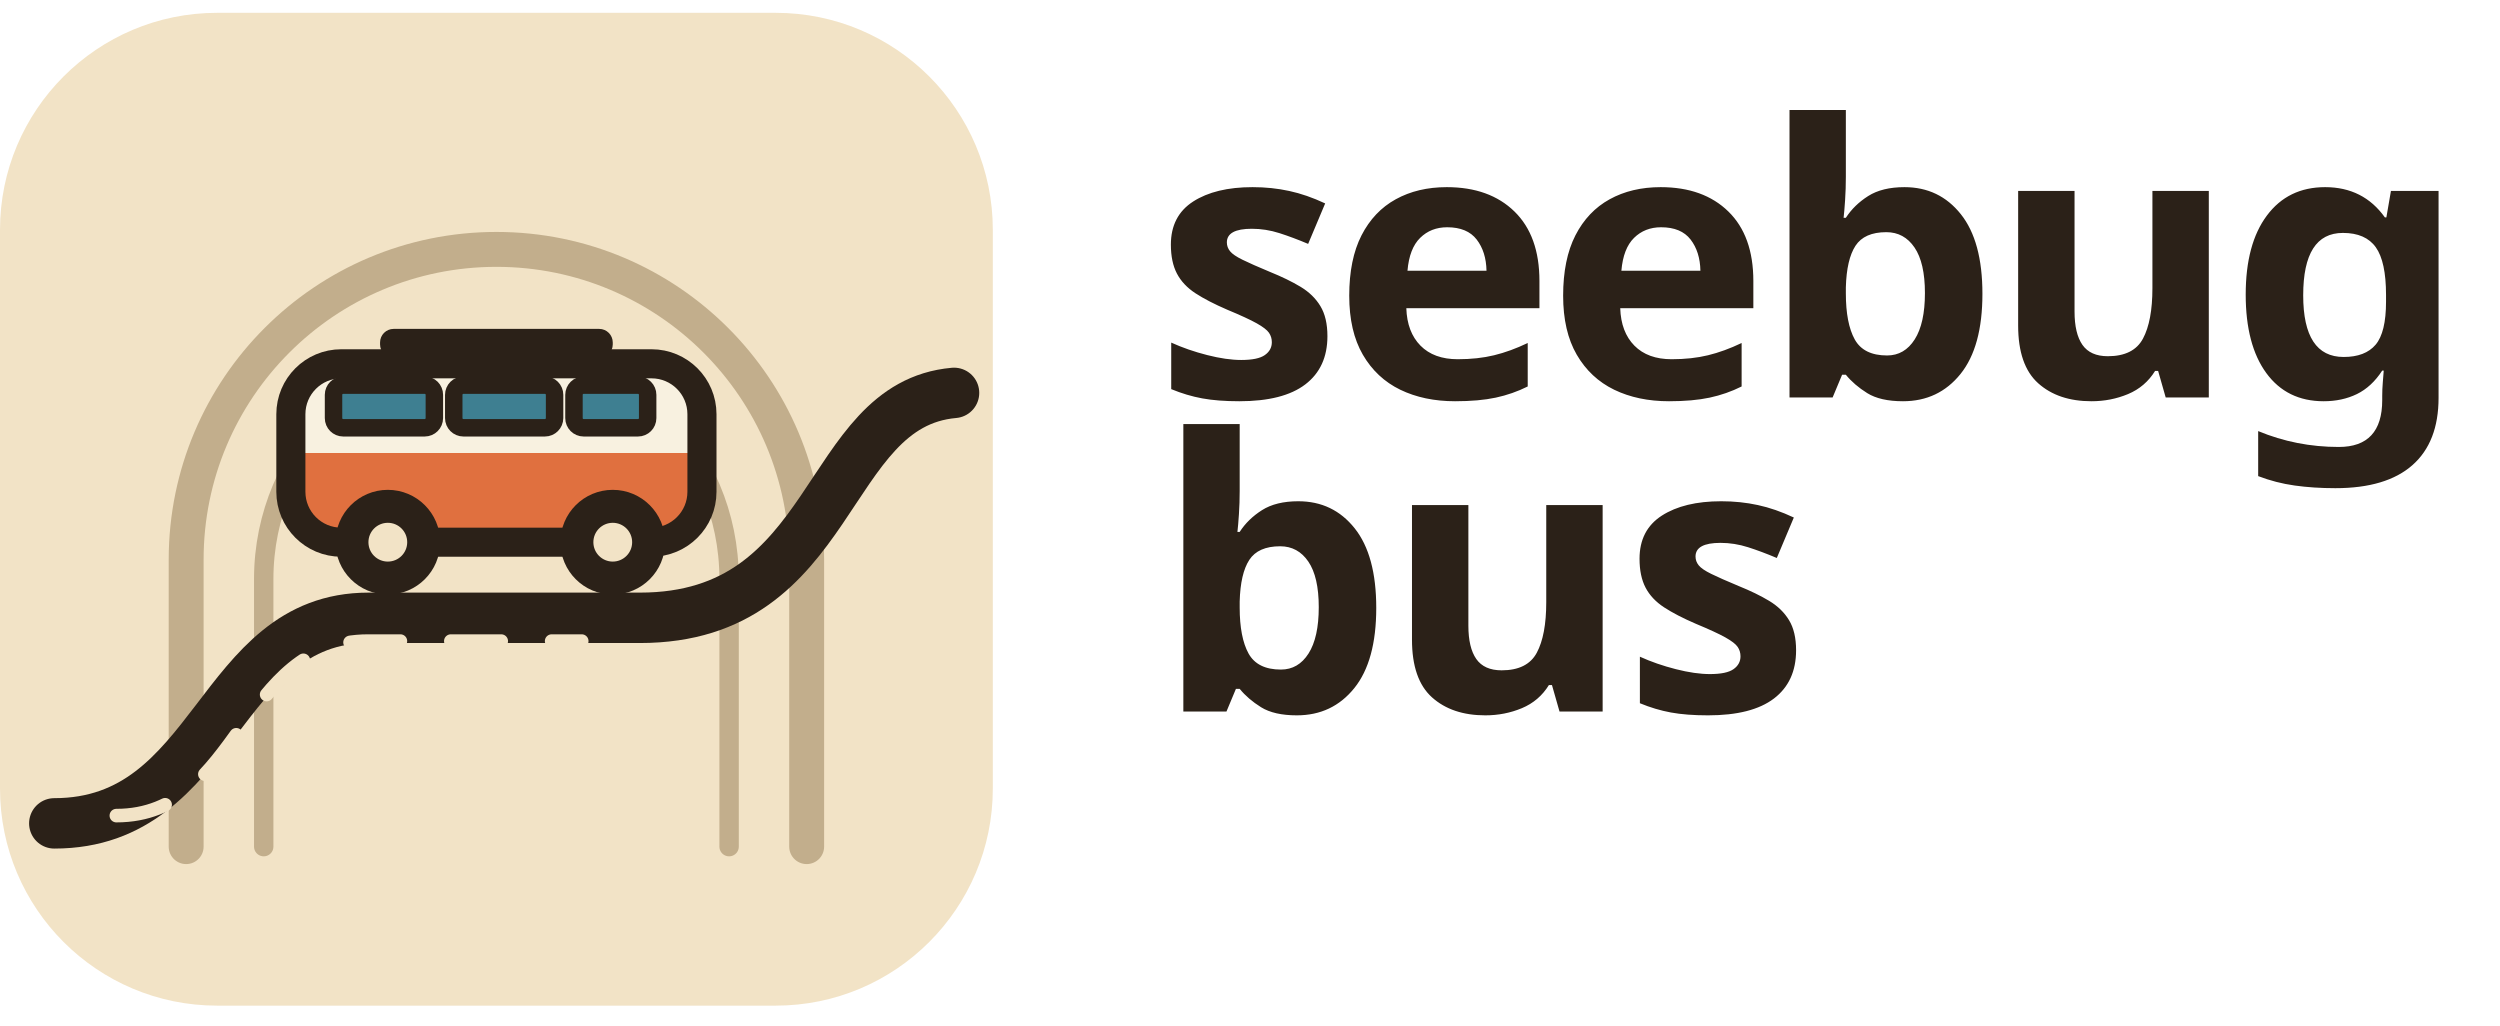
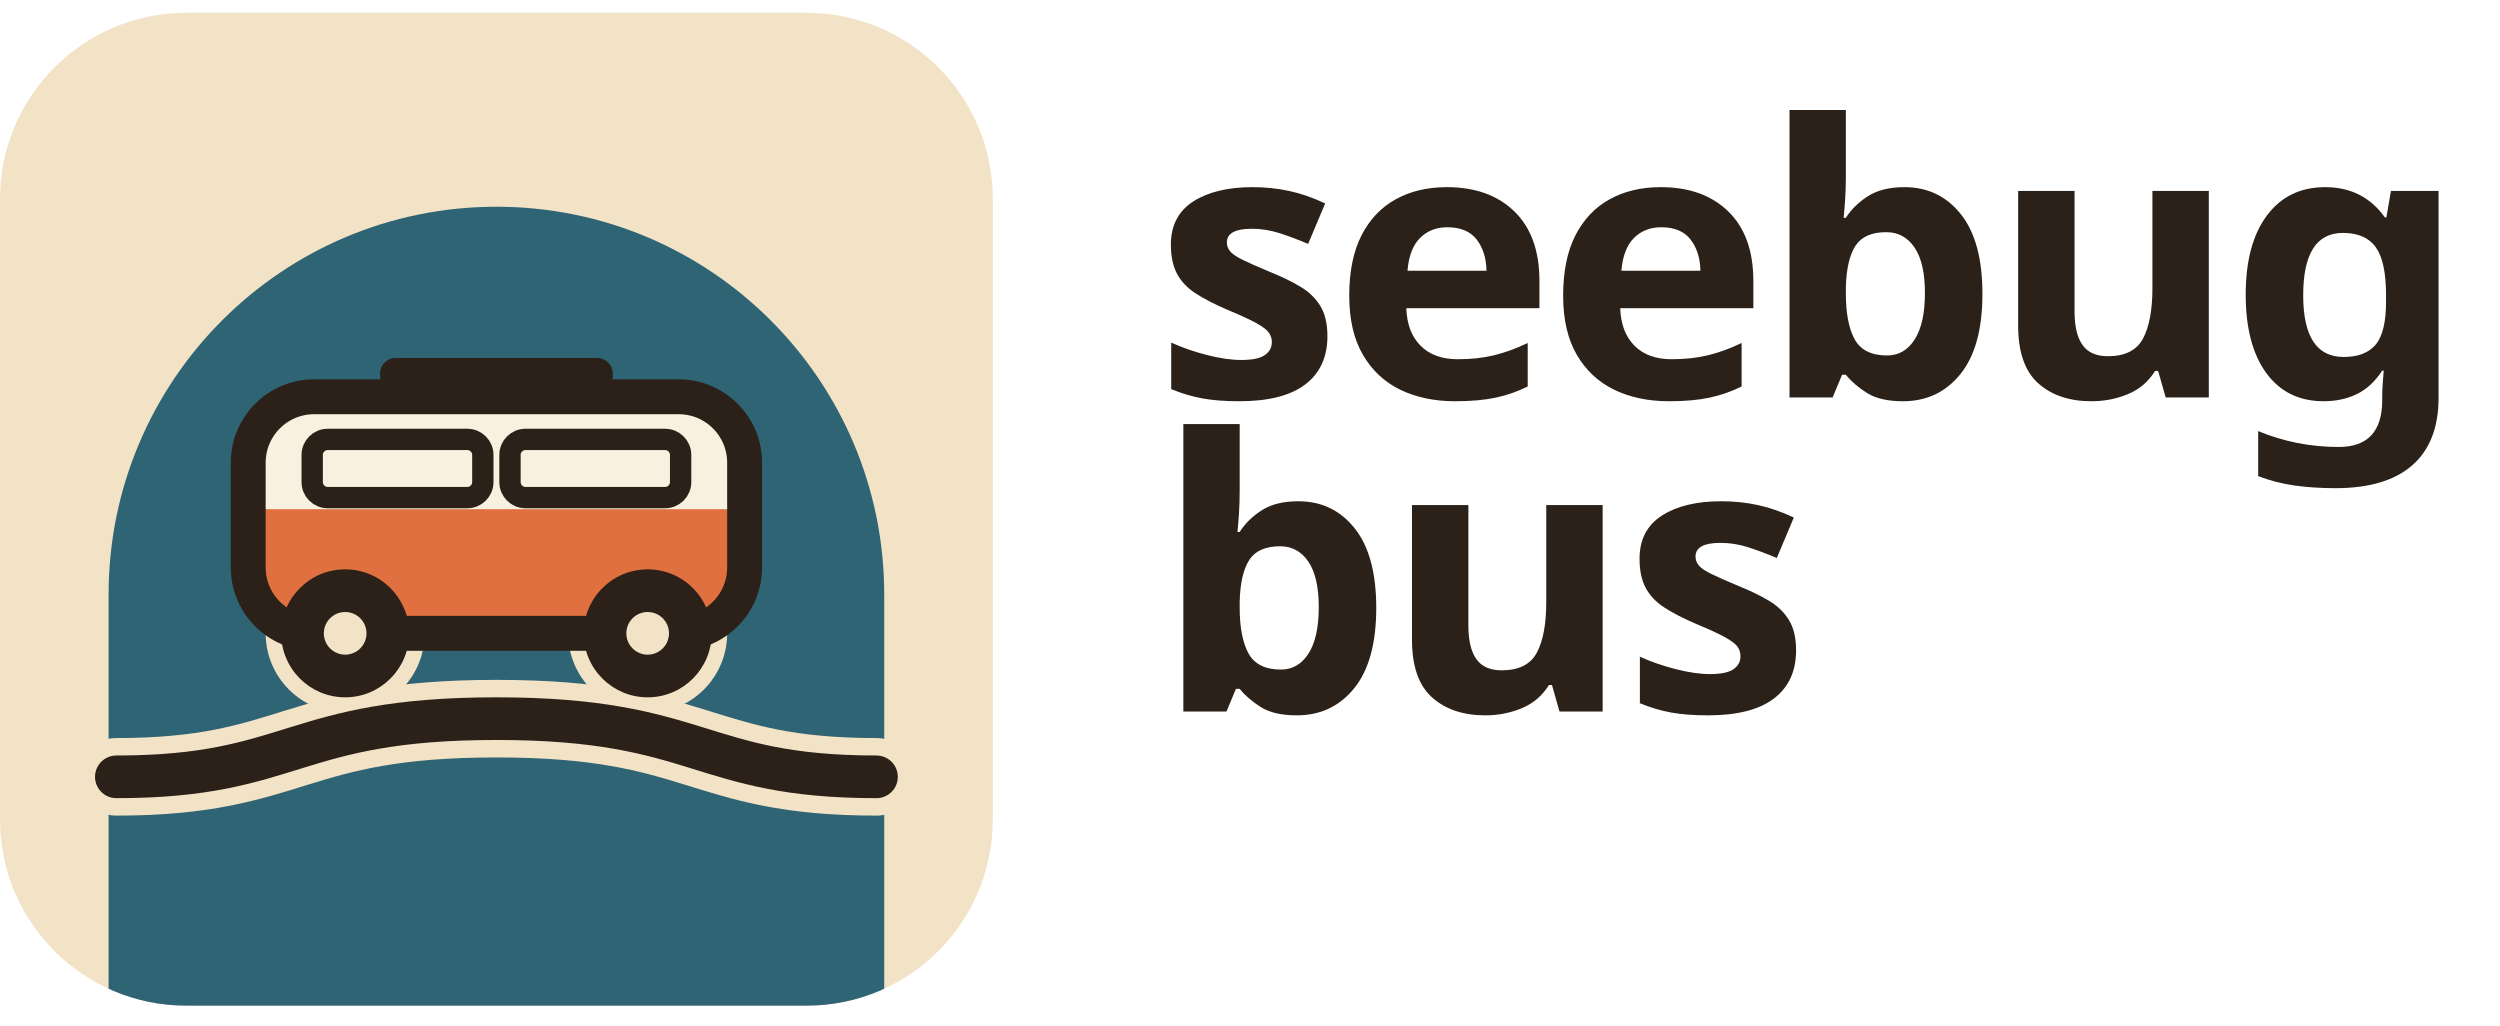
<svg xmlns="http://www.w3.org/2000/svg" width="780" height="320" viewBox="0 0 780 320" role="img">
+   <defs>
+     <clipPath id="bc">
+       <rect x="128" y="198" width="256" height="122" rx="34" />
+     </clipPath>
+     <clipPath id="bd">
+       <rect width="512" height="512" rx="96" />
+     </clipPath>
+   </defs>
  <g transform="translate(0,4) scale(0.605)">
-     <defs>
-       <clipPath id="busclip">
-         <rect x="150" y="181" width="212" height="92" rx="26" />
-       </clipPath>
-     </defs>
-     <rect width="512" height="512" rx="112" fill="#F2E3C6" />
-     <path d="M96 430 L96 282 A160 160 0 0 1 416 282 L416 430" fill="none" stroke="#C2AE8C" stroke-width="18" stroke-linecap="round" />
-     <path d="M136 430 L136 292 A120 120 0 0 1 376 292 L376 430" fill="none" stroke="#C2AE8C" stroke-width="10" stroke-linecap="round" />
-     <path d="M28 418 C112 418 112 312 190 312 L330 312 C432 312 424 202 492 196" fill="none" stroke="#2B2118" stroke-width="26" stroke-linecap="round" />
-     <path d="M60 414 C124 414 124 324 190 324 L300 324" fill="none" stroke="#F2E3C6" stroke-width="7" stroke-dasharray="26 26" stroke-linecap="round" />
-     <rect x="196" y="163" width="120" height="15" rx="7" fill="#2B2118" />
-     <g clip-path="url(#busclip)">
-       <rect x="150" y="181" width="212" height="92" fill="#E0703F" />
-       <rect x="150" y="181" width="212" height="46" fill="#F8F1E0" />
+     <rect width="512" height="512" rx="96" fill="#F2E3C6" />
+     <g clip-path="url(#bd)">
+       <path d="M56 512 L56 300 A200 200 0 0 1 456 300 L456 512 Z" fill="#2F6475" />
    </g>
-     <rect x="150" y="181" width="212" height="92" rx="26" fill="none" stroke="#2B2118" stroke-width="15" />
-     <rect x="172" y="192" width="52" height="22" rx="5" fill="#3E7F91" stroke="#2B2118" stroke-width="9" />
-     <rect x="234" y="192" width="52" height="22" rx="5" fill="#3E7F91" stroke="#2B2118" stroke-width="9" />
-     <rect x="296" y="192" width="38" height="22" rx="5" fill="#3E7F91" stroke="#2B2118" stroke-width="9" />
-     <circle cx="200" cy="273" r="27" fill="#2B2118" />
-     <circle cx="200" cy="273" r="10" fill="#F2E3C6" />
-     <circle cx="316" cy="273" r="27" fill="#2B2118" />
-     <circle cx="316" cy="273" r="10" fill="#F2E3C6" />
+     <circle cx="178" cy="320" r="41" fill="#F2E3C6" />
+     <circle cx="334" cy="320" r="41" fill="#F2E3C6" />
+     <path d="M60 394 C152 394 150 364 256 364 C362 364 360 394 452 394" fill="none" stroke="#F2E3C6" stroke-width="40" stroke-linecap="round" />
+     <path d="M60 394 C152 394 150 364 256 364 C362 364 360 394 452 394" fill="none" stroke="#2B2118" stroke-width="22" stroke-linecap="round" />
+     <rect x="196" y="178" width="120" height="17" rx="8" fill="#2B2118" />
+     <g clip-path="url(#bc)">
+       <rect x="128" y="198" width="256" height="122" fill="#E0703F" />
+       <rect x="128" y="198" width="256" height="58" fill="#F8F1E0" />
+     </g>
+     <rect x="128" y="198" width="256" height="122" rx="34" fill="none" stroke="#2B2118" stroke-width="18" />
+     <rect x="161" y="220" width="88" height="30" rx="8" fill="#F8F1E0" stroke="#2B2118" stroke-width="11" />
+     <rect x="263" y="220" width="88" height="30" rx="8" fill="#F8F1E0" stroke="#2B2118" stroke-width="11" />
+     <circle cx="178" cy="320" r="33" fill="#2B2118" />
+     <circle cx="334" cy="320" r="33" fill="#2B2118" />
+     <circle cx="178" cy="320" r="11" fill="#F2E3C6" />
+     <circle cx="334" cy="320" r="11" fill="#F2E3C6" />
  </g>
  <g transform="translate(360,124)">
    <text x="0" y="0" font-family="Outfit" font-weight="700" font-size="118" letter-spacing="-3" fill="#2B2118">seebug</text>
    <text x="0" y="98" font-family="Outfit" font-weight="700" font-size="118" letter-spacing="-3" fill="#2B2118">bus</text>
  </g>
</svg>
